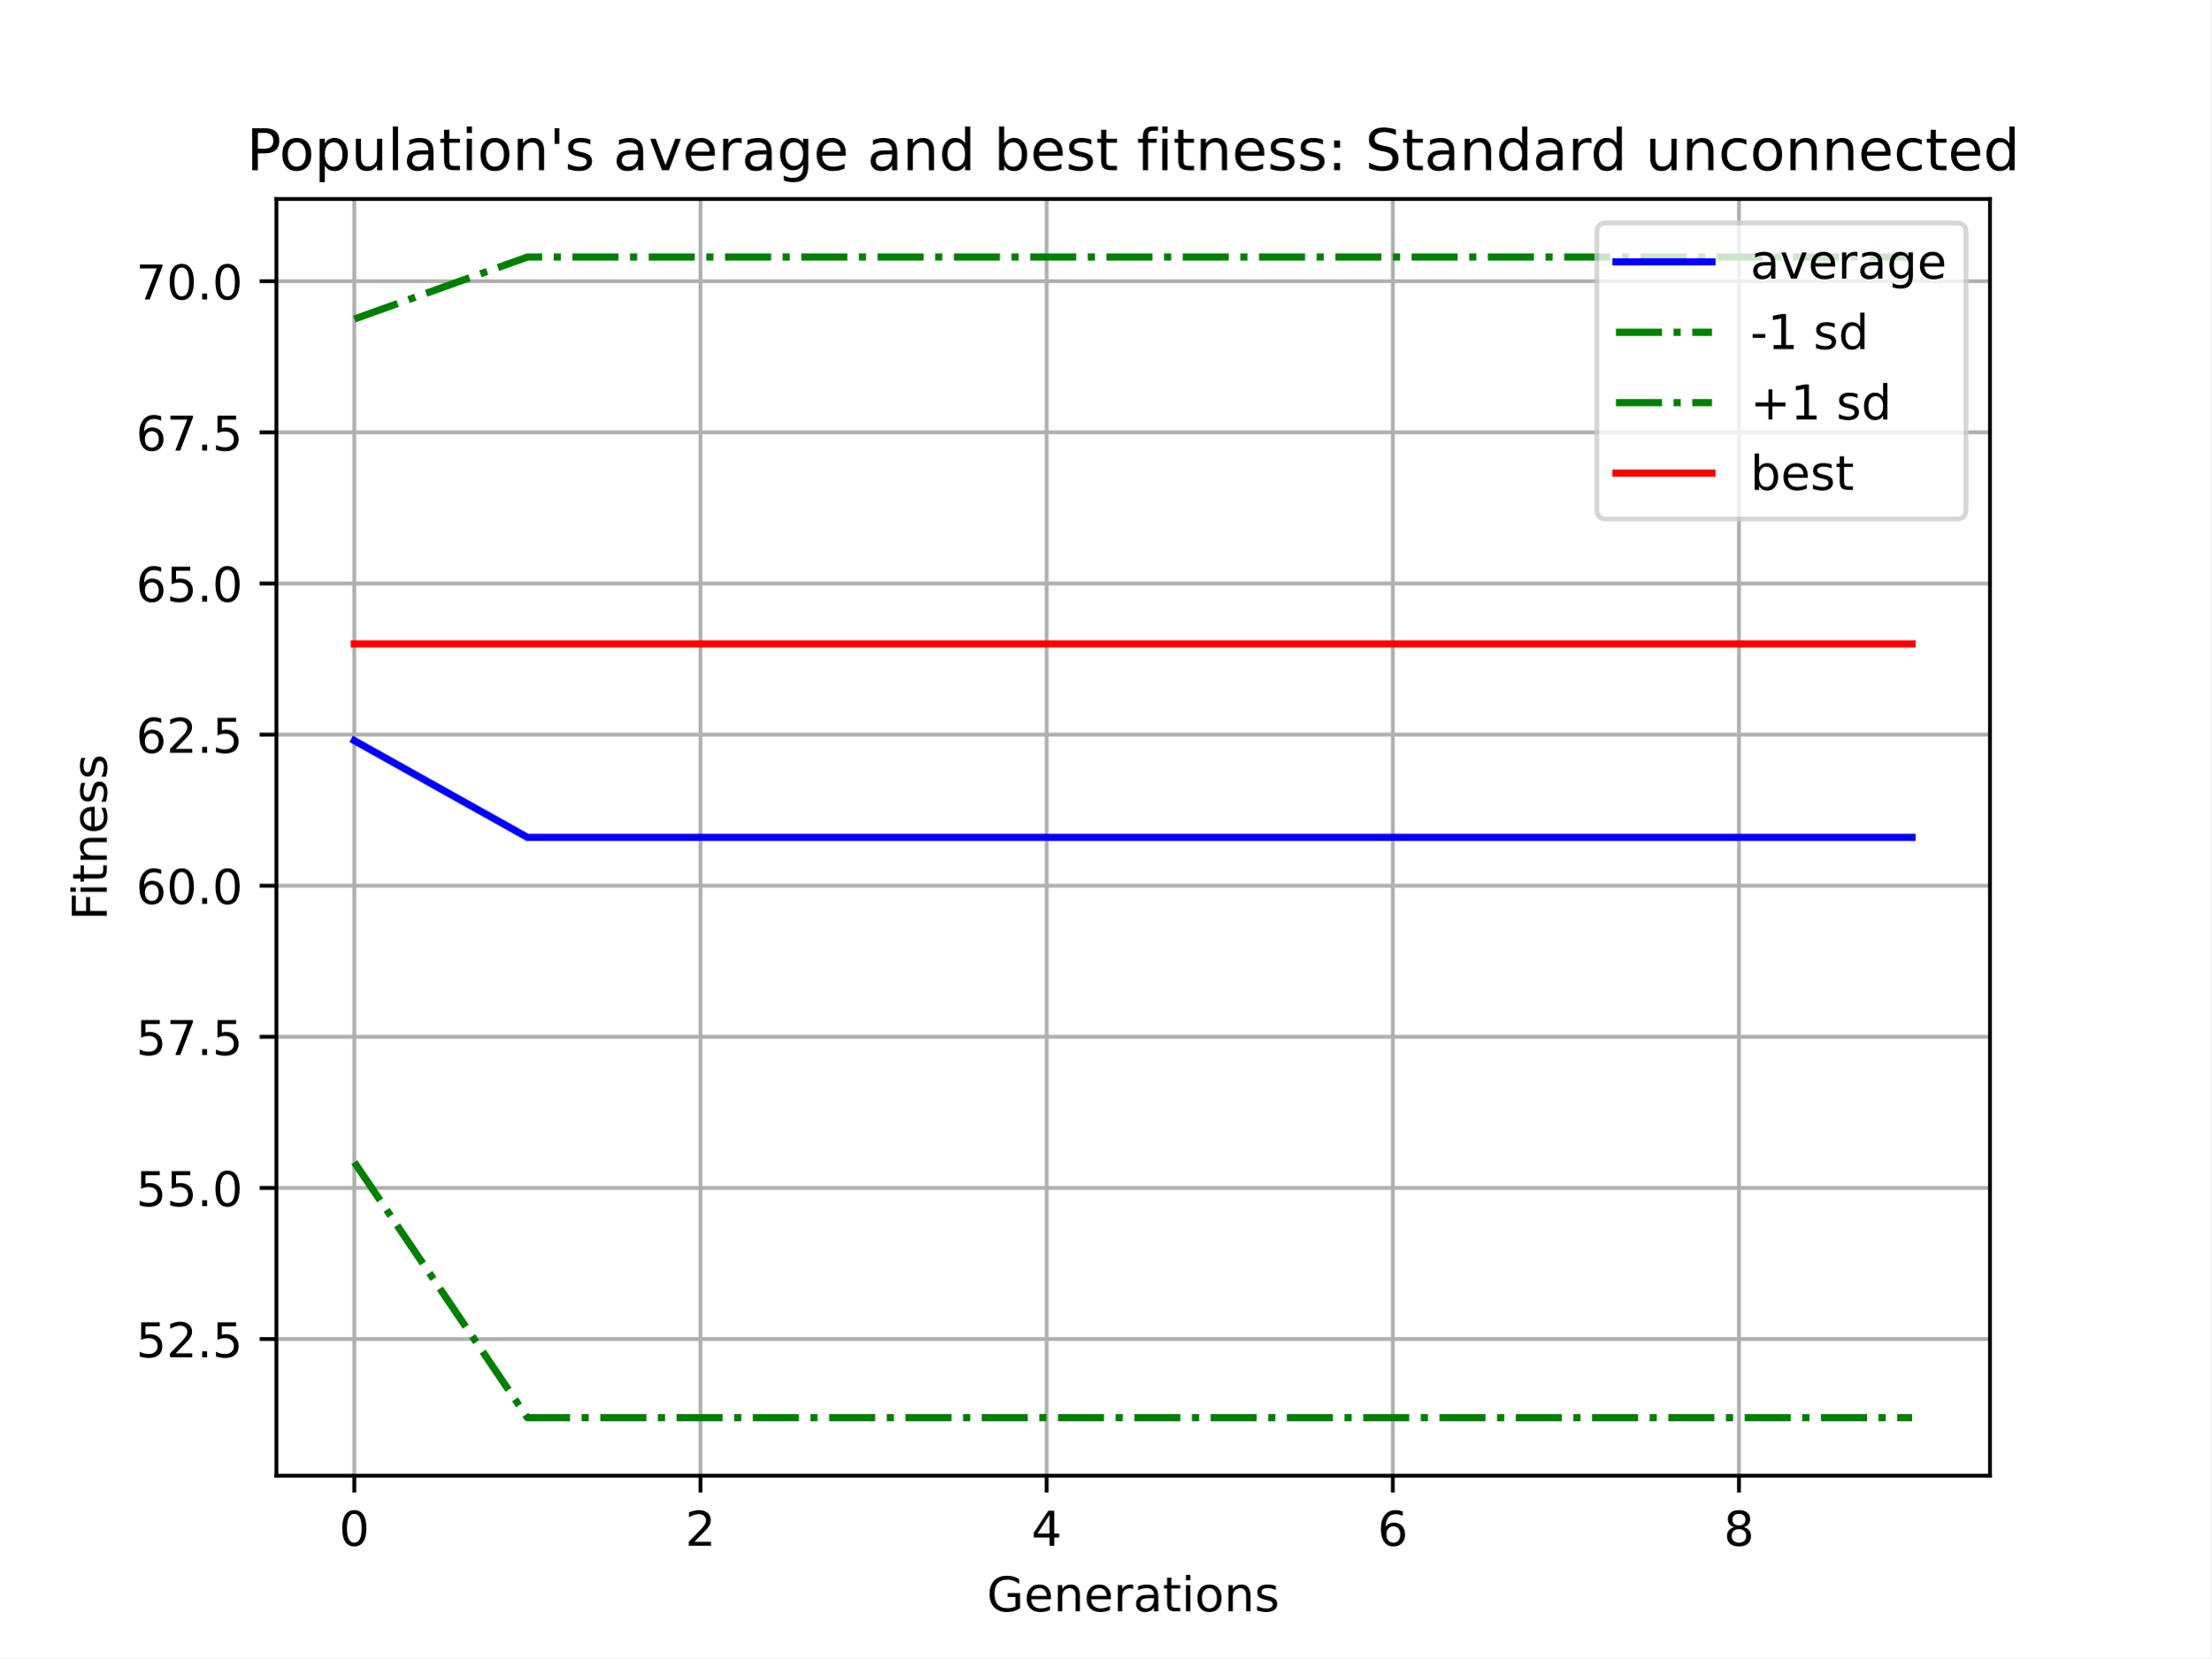
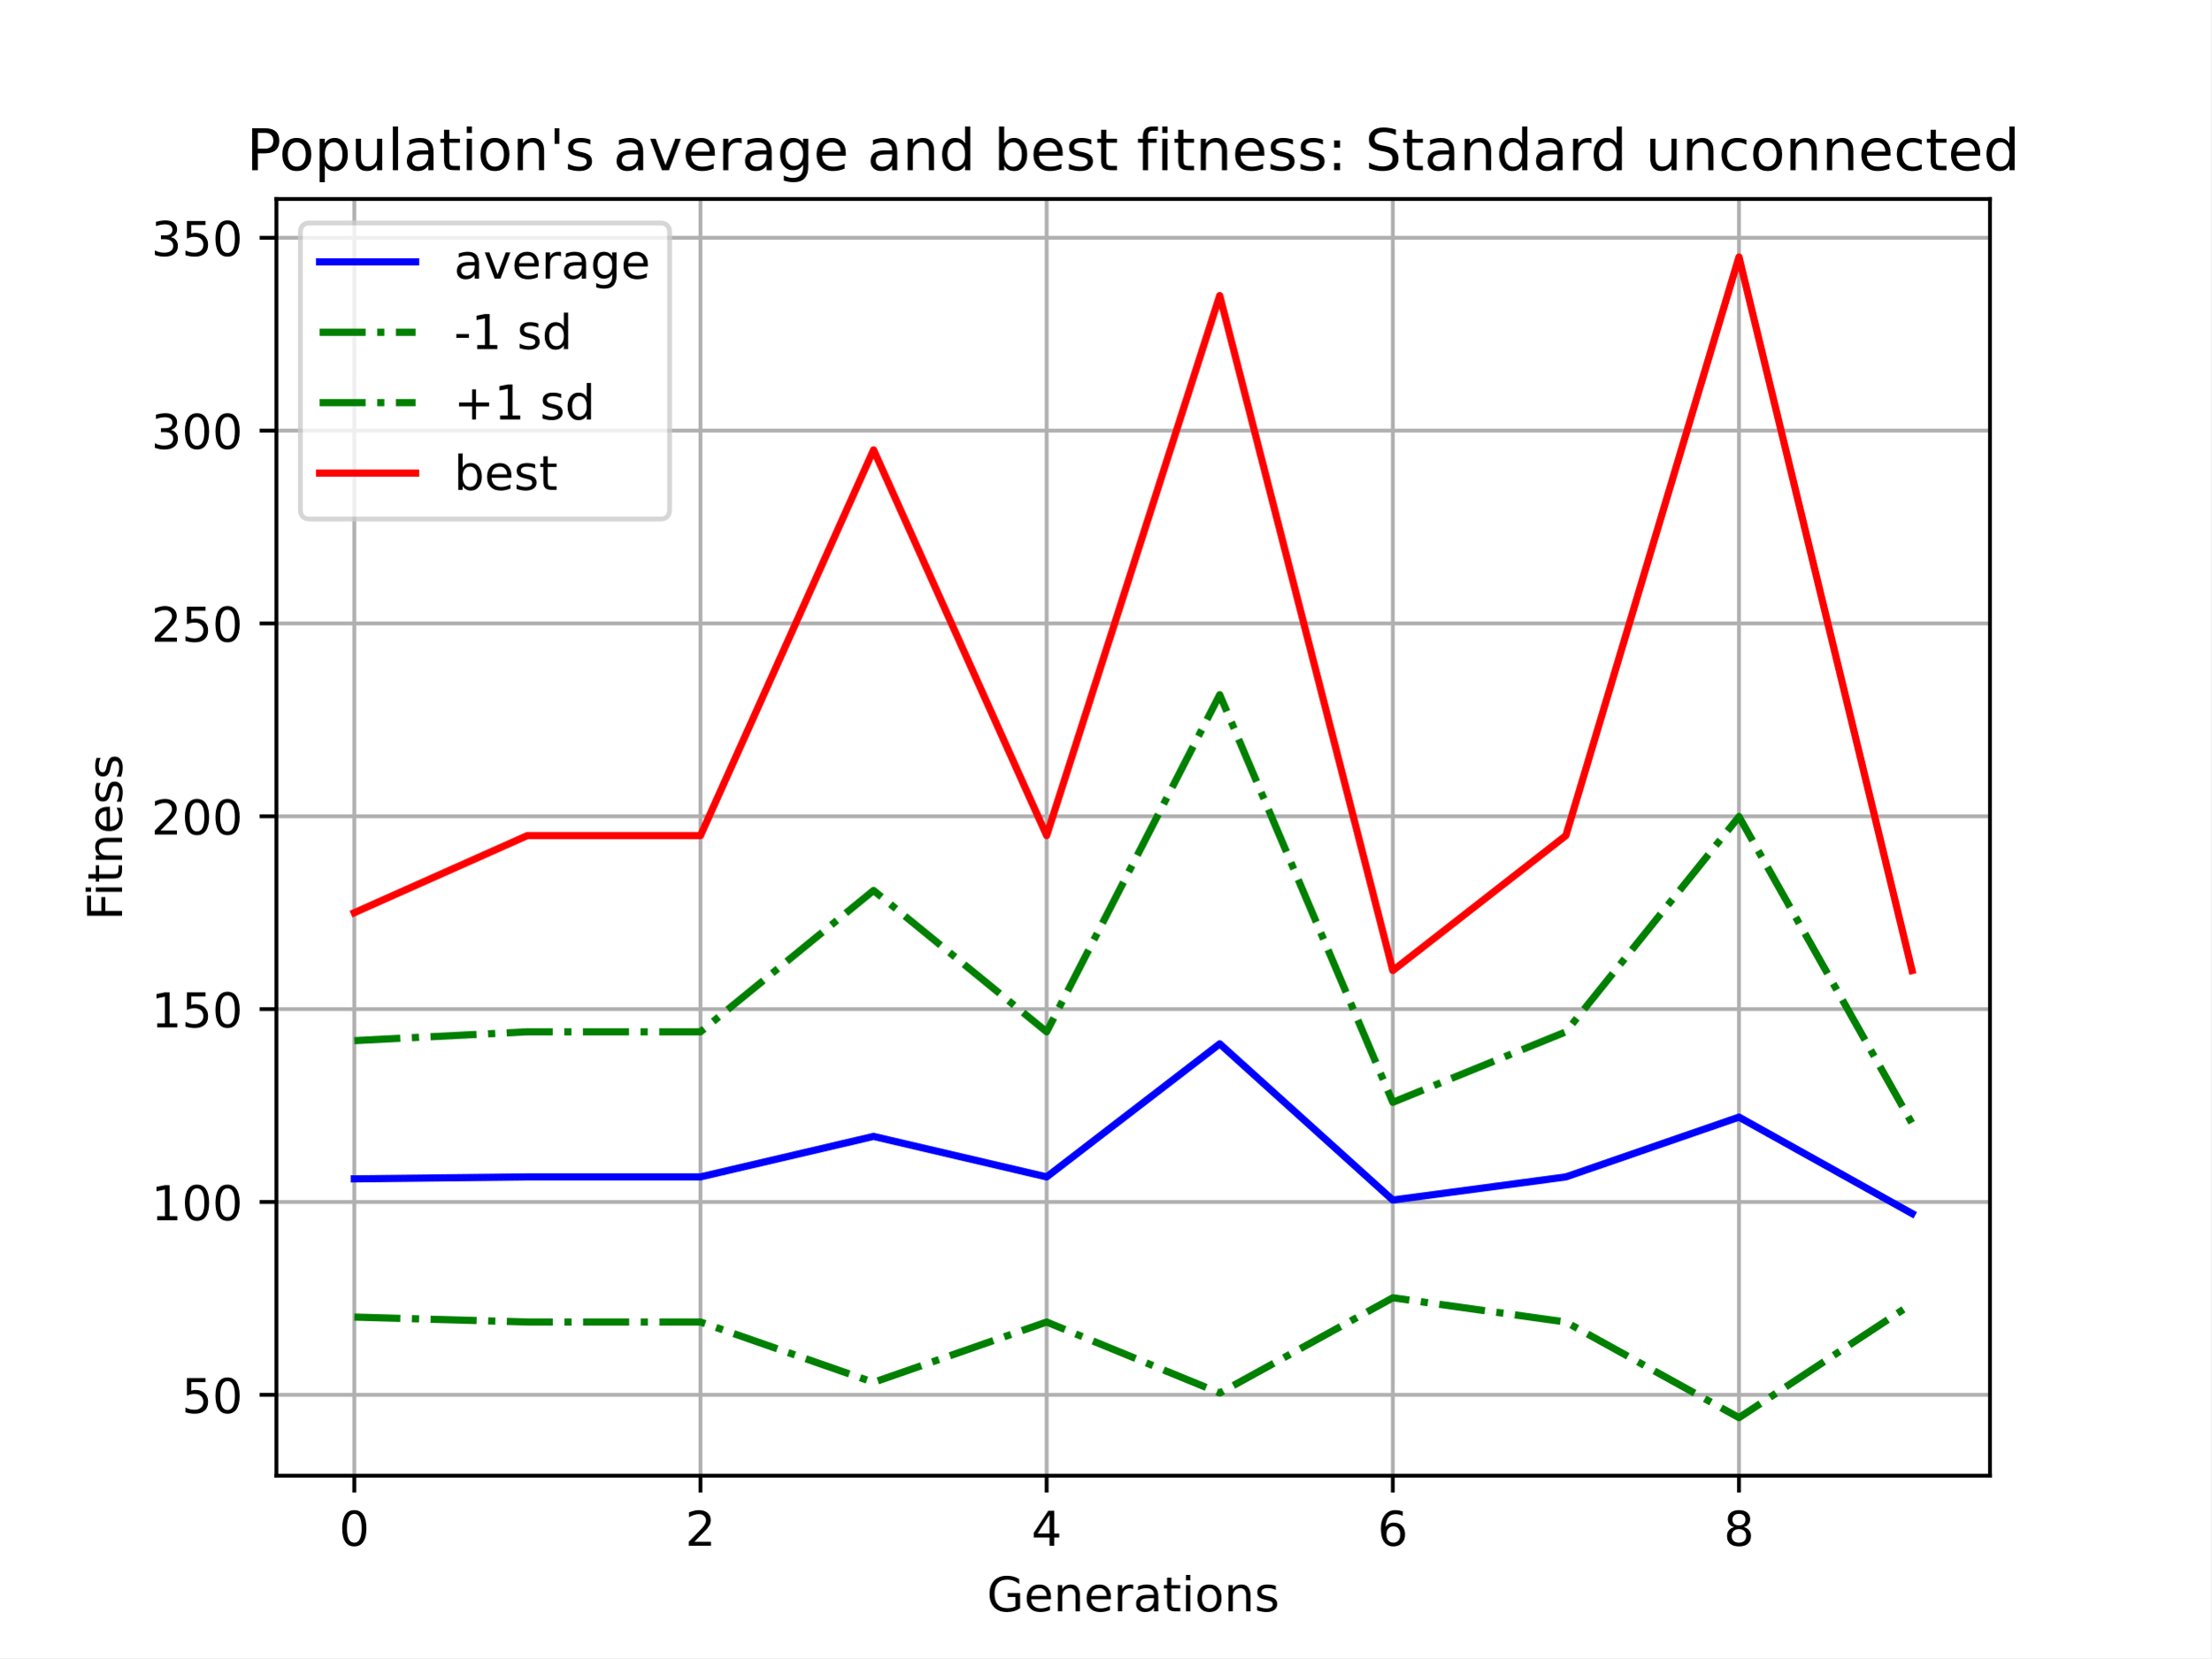
<svg xmlns="http://www.w3.org/2000/svg" xmlns:xlink="http://www.w3.org/1999/xlink" height="345.6pt" version="1.1" viewBox="0 0 460.8 345.6" width="460.8pt">
  <defs>
    <style type="text/css">*{stroke-linecap:butt;stroke-linejoin:round;}</style>
  </defs>
  <g id="figure_1">
    <g id="patch_1">
      <path d="M 0 345.6  L 460.8 345.6  L 460.8 0  L 0 0  z " style="fill:#ffffff;" />
    </g>
    <g id="axes_1">
      <g id="patch_2">
        <path d="M 57.6 307.584  L 414.72 307.584  L 414.72 41.472  L 57.6 41.472  z " style="fill:#ffffff;" />
      </g>
      <g id="matplotlib.axis_1">
        <g id="xtick_1">
          <g id="line2d_1">
-             <path clip-path="url(#p29c450eba4)" d="M 73.833 307.584  L 73.833 41.472  " style="fill:none;stroke:#b0b0b0;stroke-linecap:square;stroke-width:0.8;" />
+             <path clip-path="url(#pdded87ae51)" d="M 73.833 307.584  L 73.833 41.472  " style="fill:none;stroke:#b0b0b0;stroke-linecap:square;stroke-width:0.8;" />
          </g>
          <g id="line2d_2">
            <defs>
-               <path d="M 0 0  L 0 3.5  " id="m26a43e28ac" style="stroke:#000000;stroke-width:0.8;" />
-             </defs>
-             <g>
-               <use style="stroke:#000000;stroke-width:0.8;" x="73.833" xlink:href="#m26a43e28ac" y="307.584" />
+               <path d="M 0 0  L 0 3.5  " id="md3c6d35605" style="stroke:#000000;stroke-width:0.8;" />
+             </defs>
+             <g>
+               <use style="stroke:#000000;stroke-width:0.8;" x="73.833" xlink:href="#md3c6d35605" y="307.584" />
            </g>
          </g>
          <g id="text_1">
            <g transform="translate(70.65148 322.1824)scale(0.1 -0.1)">
              <defs>
                <path d="M 2034 4250  Q 1547 4250 1301 3770  Q 1056 3291 1056 2328  Q 1056 1369 1301 889  Q 1547 409 2034 409  Q 2525 409 2770 889  Q 3016 1369 3016 2328  Q 3016 3291 2770 3770  Q 2525 4250 2034 4250  z M 2034 4750  Q 2819 4750 3233 4129  Q 3647 3509 3647 2328  Q 3647 1150 3233 529  Q 2819 -91 2034 -91  Q 1250 -91 836 529  Q 422 1150 422 2328  Q 422 3509 836 4129  Q 1250 4750 2034 4750  z " id="DejaVuSans-30" transform="scale(0.015625)" />
              </defs>
              <use xlink:href="#DejaVuSans-30" />
            </g>
          </g>
        </g>
        <g id="xtick_2">
          <g id="line2d_3">
-             <path clip-path="url(#p29c450eba4)" d="M 145.978 307.584  L 145.978 41.472  " style="fill:none;stroke:#b0b0b0;stroke-linecap:square;stroke-width:0.8;" />
+             <path clip-path="url(#pdded87ae51)" d="M 145.978 307.584  L 145.978 41.472  " style="fill:none;stroke:#b0b0b0;stroke-linecap:square;stroke-width:0.8;" />
          </g>
          <g id="line2d_4">
            <g>
-               <use style="stroke:#000000;stroke-width:0.8;" x="145.978" xlink:href="#m26a43e28ac" y="307.584" />
+               <use style="stroke:#000000;stroke-width:0.8;" x="145.978" xlink:href="#md3c6d35605" y="307.584" />
            </g>
          </g>
          <g id="text_2">
            <g transform="translate(142.7969 322.1824)scale(0.1 -0.1)">
              <defs>
                <path d="M 1228 531  L 3431 531  L 3431 0  L 469 0  L 469 531  Q 828 903 1448 1529  Q 2069 2156 2228 2338  Q 2531 2678 2651 2914  Q 2772 3150 2772 3378  Q 2772 3750 2511 3984  Q 2250 4219 1831 4219  Q 1534 4219 1204 4116  Q 875 4013 500 3803  L 500 4441  Q 881 4594 1212 4672  Q 1544 4750 1819 4750  Q 2544 4750 2975 4387  Q 3406 4025 3406 3419  Q 3406 3131 3298 2873  Q 3191 2616 2906 2266  Q 2828 2175 2409 1742  Q 1991 1309 1228 531  z " id="DejaVuSans-32" transform="scale(0.015625)" />
              </defs>
              <use xlink:href="#DejaVuSans-32" />
            </g>
          </g>
        </g>
        <g id="xtick_3">
          <g id="line2d_5">
-             <path clip-path="url(#p29c450eba4)" d="M 218.124 307.584  L 218.124 41.472  " style="fill:none;stroke:#b0b0b0;stroke-linecap:square;stroke-width:0.8;" />
+             <path clip-path="url(#pdded87ae51)" d="M 218.124 307.584  L 218.124 41.472  " style="fill:none;stroke:#b0b0b0;stroke-linecap:square;stroke-width:0.8;" />
          </g>
          <g id="line2d_6">
            <g>
-               <use style="stroke:#000000;stroke-width:0.8;" x="218.124" xlink:href="#m26a43e28ac" y="307.584" />
+               <use style="stroke:#000000;stroke-width:0.8;" x="218.124" xlink:href="#md3c6d35605" y="307.584" />
            </g>
          </g>
          <g id="text_3">
            <g transform="translate(214.9424 322.1824)scale(0.1 -0.1)">
              <defs>
                <path d="M 2419 4116  L 825 1625  L 2419 1625  L 2419 4116  z M 2253 4666  L 3047 4666  L 3047 1625  L 3713 1625  L 3713 1100  L 3047 1100  L 3047 0  L 2419 0  L 2419 1100  L 313 1100  L 313 1709  L 2253 4666  z " id="DejaVuSans-34" transform="scale(0.015625)" />
              </defs>
              <use xlink:href="#DejaVuSans-34" />
            </g>
          </g>
        </g>
        <g id="xtick_4">
          <g id="line2d_7">
-             <path clip-path="url(#p29c450eba4)" d="M 290.269 307.584  L 290.269 41.472  " style="fill:none;stroke:#b0b0b0;stroke-linecap:square;stroke-width:0.8;" />
+             <path clip-path="url(#pdded87ae51)" d="M 290.269 307.584  L 290.269 41.472  " style="fill:none;stroke:#b0b0b0;stroke-linecap:square;stroke-width:0.8;" />
          </g>
          <g id="line2d_8">
            <g>
-               <use style="stroke:#000000;stroke-width:0.8;" x="290.269" xlink:href="#m26a43e28ac" y="307.584" />
+               <use style="stroke:#000000;stroke-width:0.8;" x="290.269" xlink:href="#md3c6d35605" y="307.584" />
            </g>
          </g>
          <g id="text_4">
            <g transform="translate(287.0878 322.1824)scale(0.1 -0.1)">
              <defs>
                <path d="M 2113 2584  Q 1688 2584 1439 2293  Q 1191 2003 1191 1497  Q 1191 994 1439 701  Q 1688 409 2113 409  Q 2538 409 2786 701  Q 3034 994 3034 1497  Q 3034 2003 2786 2293  Q 2538 2584 2113 2584  z M 3366 4563  L 3366 3988  Q 3128 4100 2886 4159  Q 2644 4219 2406 4219  Q 1781 4219 1451 3797  Q 1122 3375 1075 2522  Q 1259 2794 1537 2939  Q 1816 3084 2150 3084  Q 2853 3084 3261 2657  Q 3669 2231 3669 1497  Q 3669 778 3244 343  Q 2819 -91 2113 -91  Q 1303 -91 875 529  Q 447 1150 447 2328  Q 447 3434 972 4092  Q 1497 4750 2381 4750  Q 2619 4750 2861 4703  Q 3103 4656 3366 4563  z " id="DejaVuSans-36" transform="scale(0.015625)" />
              </defs>
              <use xlink:href="#DejaVuSans-36" />
            </g>
          </g>
        </g>
        <g id="xtick_5">
          <g id="line2d_9">
-             <path clip-path="url(#p29c450eba4)" d="M 362.415 307.584  L 362.415 41.472  " style="fill:none;stroke:#b0b0b0;stroke-linecap:square;stroke-width:0.8;" />
+             <path clip-path="url(#pdded87ae51)" d="M 362.415 307.584  L 362.415 41.472  " style="fill:none;stroke:#b0b0b0;stroke-linecap:square;stroke-width:0.8;" />
          </g>
          <g id="line2d_10">
            <g>
-               <use style="stroke:#000000;stroke-width:0.8;" x="362.415" xlink:href="#m26a43e28ac" y="307.584" />
+               <use style="stroke:#000000;stroke-width:0.8;" x="362.415" xlink:href="#md3c6d35605" y="307.584" />
            </g>
          </g>
          <g id="text_5">
            <g transform="translate(359.2333 322.1824)scale(0.1 -0.1)">
              <defs>
                <path d="M 2034 2216  Q 1584 2216 1326 1975  Q 1069 1734 1069 1313  Q 1069 891 1326 650  Q 1584 409 2034 409  Q 2484 409 2743 651  Q 3003 894 3003 1313  Q 3003 1734 2745 1975  Q 2488 2216 2034 2216  z M 1403 2484  Q 997 2584 770 2862  Q 544 3141 544 3541  Q 544 4100 942 4425  Q 1341 4750 2034 4750  Q 2731 4750 3128 4425  Q 3525 4100 3525 3541  Q 3525 3141 3298 2862  Q 3072 2584 2669 2484  Q 3125 2378 3379 2068  Q 3634 1759 3634 1313  Q 3634 634 3220 271  Q 2806 -91 2034 -91  Q 1263 -91 848 271  Q 434 634 434 1313  Q 434 1759 690 2068  Q 947 2378 1403 2484  z M 1172 3481  Q 1172 3119 1398 2916  Q 1625 2713 2034 2713  Q 2441 2713 2670 2916  Q 2900 3119 2900 3481  Q 2900 3844 2670 4047  Q 2441 4250 2034 4250  Q 1625 4250 1398 4047  Q 1172 3844 1172 3481  z " id="DejaVuSans-38" transform="scale(0.015625)" />
              </defs>
              <use xlink:href="#DejaVuSans-38" />
            </g>
          </g>
        </g>
        <g id="text_6">
          <g transform="translate(205.6623 335.8606)scale(0.1 -0.1)">
            <defs>
              <path d="M 3809 666  L 3809 1919  L 2778 1919  L 2778 2438  L 4434 2438  L 4434 434  Q 4069 175 3628 42  Q 3188 -91 2688 -91  Q 1594 -91 976 548  Q 359 1188 359 2328  Q 359 3472 976 4111  Q 1594 4750 2688 4750  Q 3144 4750 3555 4637  Q 3966 4525 4313 4306  L 4313 3634  Q 3963 3931 3569 4081  Q 3175 4231 2741 4231  Q 1884 4231 1454 3753  Q 1025 3275 1025 2328  Q 1025 1384 1454 906  Q 1884 428 2741 428  Q 3075 428 3337 486  Q 3600 544 3809 666  z " id="DejaVuSans-47" transform="scale(0.015625)" />
              <path d="M 3597 1894  L 3597 1613  L 953 1613  Q 991 1019 1311 708  Q 1631 397 2203 397  Q 2534 397 2845 478  Q 3156 559 3463 722  L 3463 178  Q 3153 47 2828 -22  Q 2503 -91 2169 -91  Q 1331 -91 842 396  Q 353 884 353 1716  Q 353 2575 817 3079  Q 1281 3584 2069 3584  Q 2775 3584 3186 3129  Q 3597 2675 3597 1894  z M 3022 2063  Q 3016 2534 2758 2815  Q 2500 3097 2075 3097  Q 1594 3097 1305 2825  Q 1016 2553 972 2059  L 3022 2063  z " id="DejaVuSans-65" transform="scale(0.015625)" />
              <path d="M 3513 2113  L 3513 0  L 2938 0  L 2938 2094  Q 2938 2591 2744 2837  Q 2550 3084 2163 3084  Q 1697 3084 1428 2787  Q 1159 2491 1159 1978  L 1159 0  L 581 0  L 581 3500  L 1159 3500  L 1159 2956  Q 1366 3272 1645 3428  Q 1925 3584 2291 3584  Q 2894 3584 3203 3211  Q 3513 2838 3513 2113  z " id="DejaVuSans-6e" transform="scale(0.015625)" />
              <path d="M 2631 2963  Q 2534 3019 2420 3045  Q 2306 3072 2169 3072  Q 1681 3072 1420 2755  Q 1159 2438 1159 1844  L 1159 0  L 581 0  L 581 3500  L 1159 3500  L 1159 2956  Q 1341 3275 1631 3429  Q 1922 3584 2338 3584  Q 2397 3584 2469 3576  Q 2541 3569 2628 3553  L 2631 2963  z " id="DejaVuSans-72" transform="scale(0.015625)" />
              <path d="M 2194 1759  Q 1497 1759 1228 1600  Q 959 1441 959 1056  Q 959 750 1161 570  Q 1363 391 1709 391  Q 2188 391 2477 730  Q 2766 1069 2766 1631  L 2766 1759  L 2194 1759  z M 3341 1997  L 3341 0  L 2766 0  L 2766 531  Q 2569 213 2275 61  Q 1981 -91 1556 -91  Q 1019 -91 701 211  Q 384 513 384 1019  Q 384 1609 779 1909  Q 1175 2209 1959 2209  L 2766 2209  L 2766 2266  Q 2766 2663 2505 2880  Q 2244 3097 1772 3097  Q 1472 3097 1187 3025  Q 903 2953 641 2809  L 641 3341  Q 956 3463 1253 3523  Q 1550 3584 1831 3584  Q 2591 3584 2966 3190  Q 3341 2797 3341 1997  z " id="DejaVuSans-61" transform="scale(0.015625)" />
              <path d="M 1172 4494  L 1172 3500  L 2356 3500  L 2356 3053  L 1172 3053  L 1172 1153  Q 1172 725 1289 603  Q 1406 481 1766 481  L 2356 481  L 2356 0  L 1766 0  Q 1100 0 847 248  Q 594 497 594 1153  L 594 3053  L 172 3053  L 172 3500  L 594 3500  L 594 4494  L 1172 4494  z " id="DejaVuSans-74" transform="scale(0.015625)" />
              <path d="M 603 3500  L 1178 3500  L 1178 0  L 603 0  L 603 3500  z M 603 4863  L 1178 4863  L 1178 4134  L 603 4134  L 603 4863  z " id="DejaVuSans-69" transform="scale(0.015625)" />
              <path d="M 1959 3097  Q 1497 3097 1228 2736  Q 959 2375 959 1747  Q 959 1119 1226 758  Q 1494 397 1959 397  Q 2419 397 2687 759  Q 2956 1122 2956 1747  Q 2956 2369 2687 2733  Q 2419 3097 1959 3097  z M 1959 3584  Q 2709 3584 3137 3096  Q 3566 2609 3566 1747  Q 3566 888 3137 398  Q 2709 -91 1959 -91  Q 1206 -91 779 398  Q 353 888 353 1747  Q 353 2609 779 3096  Q 1206 3584 1959 3584  z " id="DejaVuSans-6f" transform="scale(0.015625)" />
              <path d="M 2834 3397  L 2834 2853  Q 2591 2978 2328 3040  Q 2066 3103 1784 3103  Q 1356 3103 1142 2972  Q 928 2841 928 2578  Q 928 2378 1081 2264  Q 1234 2150 1697 2047  L 1894 2003  Q 2506 1872 2764 1633  Q 3022 1394 3022 966  Q 3022 478 2636 193  Q 2250 -91 1575 -91  Q 1294 -91 989 -36  Q 684 19 347 128  L 347 722  Q 666 556 975 473  Q 1284 391 1588 391  Q 1994 391 2212 530  Q 2431 669 2431 922  Q 2431 1156 2273 1281  Q 2116 1406 1581 1522  L 1381 1569  Q 847 1681 609 1914  Q 372 2147 372 2553  Q 372 3047 722 3315  Q 1072 3584 1716 3584  Q 2034 3584 2315 3537  Q 2597 3491 2834 3397  z " id="DejaVuSans-73" transform="scale(0.015625)" />
            </defs>
            <use xlink:href="#DejaVuSans-47" />
            <use x="77.49" xlink:href="#DejaVuSans-65" />
            <use x="139.014" xlink:href="#DejaVuSans-6e" />
            <use x="202.393" xlink:href="#DejaVuSans-65" />
            <use x="263.916" xlink:href="#DejaVuSans-72" />
            <use x="305.029" xlink:href="#DejaVuSans-61" />
            <use x="366.309" xlink:href="#DejaVuSans-74" />
            <use x="405.518" xlink:href="#DejaVuSans-69" />
            <use x="433.301" xlink:href="#DejaVuSans-6f" />
            <use x="494.482" xlink:href="#DejaVuSans-6e" />
            <use x="557.861" xlink:href="#DejaVuSans-73" />
          </g>
        </g>
      </g>
      <g id="matplotlib.axis_2">
        <g id="ytick_1">
          <g id="line2d_11">
-             <path clip-path="url(#p29c450eba4)" d="M 57.6 279.108  L 414.72 279.108  " style="fill:none;stroke:#b0b0b0;stroke-linecap:square;stroke-width:0.8;" />
+             <path clip-path="url(#pdded87ae51)" d="M 57.6 290.731  L 414.72 290.731  " style="fill:none;stroke:#b0b0b0;stroke-linecap:square;stroke-width:0.8;" />
          </g>
          <g id="line2d_12">
            <defs>
-               <path d="M 0 0  L -3.5 0  " id="m9010007ab9" style="stroke:#000000;stroke-width:0.8;" />
-             </defs>
-             <g>
-               <use style="stroke:#000000;stroke-width:0.8;" x="57.6" xlink:href="#m9010007ab9" y="279.108" />
+               <path d="M 0 0  L -3.5 0  " id="m8603998b60" style="stroke:#000000;stroke-width:0.8;" />
+             </defs>
+             <g>
+               <use style="stroke:#000000;stroke-width:0.8;" x="57.6" xlink:href="#m8603998b60" y="290.731" />
            </g>
          </g>
          <g id="text_7">
-             <g transform="translate(28.33438 282.9072)scale(0.1 -0.1)">
+             <g transform="translate(37.875 294.5306)scale(0.1 -0.1)">
              <defs>
                <path d="M 691 4666  L 3169 4666  L 3169 4134  L 1269 4134  L 1269 2991  Q 1406 3038 1543 3061  Q 1681 3084 1819 3084  Q 2600 3084 3056 2656  Q 3513 2228 3513 1497  Q 3513 744 3044 326  Q 2575 -91 1722 -91  Q 1428 -91 1123 -41  Q 819 9 494 109  L 494 744  Q 775 591 1075 516  Q 1375 441 1709 441  Q 2250 441 2565 725  Q 2881 1009 2881 1497  Q 2881 1984 2565 2268  Q 2250 2553 1709 2553  Q 1456 2553 1204 2497  Q 953 2441 691 2322  L 691 4666  z " id="DejaVuSans-35" transform="scale(0.015625)" />
-                 <path d="M 684 794  L 1344 794  L 1344 0  L 684 0  L 684 794  z " id="DejaVuSans-2e" transform="scale(0.015625)" />
              </defs>
              <use xlink:href="#DejaVuSans-35" />
-               <use x="63.623" xlink:href="#DejaVuSans-32" />
-               <use x="127.246" xlink:href="#DejaVuSans-2e" />
-               <use x="159.033" xlink:href="#DejaVuSans-35" />
+               <use x="63.623" xlink:href="#DejaVuSans-30" />
            </g>
          </g>
        </g>
        <g id="ytick_2">
          <g id="line2d_13">
-             <path clip-path="url(#p29c450eba4)" d="M 57.6 247.608  L 414.72 247.608  " style="fill:none;stroke:#b0b0b0;stroke-linecap:square;stroke-width:0.8;" />
+             <path clip-path="url(#pdded87ae51)" d="M 57.6 250.534  L 414.72 250.534  " style="fill:none;stroke:#b0b0b0;stroke-linecap:square;stroke-width:0.8;" />
          </g>
          <g id="line2d_14">
            <g>
-               <use style="stroke:#000000;stroke-width:0.8;" x="57.6" xlink:href="#m9010007ab9" y="247.608" />
+               <use style="stroke:#000000;stroke-width:0.8;" x="57.6" xlink:href="#m8603998b60" y="250.534" />
            </g>
          </g>
          <g id="text_8">
-             <g transform="translate(28.33438 251.4072)scale(0.1 -0.1)">
-               <use xlink:href="#DejaVuSans-35" />
-               <use x="63.623" xlink:href="#DejaVuSans-35" />
-               <use x="127.246" xlink:href="#DejaVuSans-2e" />
-               <use x="159.033" xlink:href="#DejaVuSans-30" />
+             <g transform="translate(31.5125 254.3334)scale(0.1 -0.1)">
+               <defs>
+                 <path d="M 794 531  L 1825 531  L 1825 4091  L 703 3866  L 703 4441  L 1819 4666  L 2450 4666  L 2450 531  L 3481 531  L 3481 0  L 794 0  L 794 531  z " id="DejaVuSans-31" transform="scale(0.015625)" />
+               </defs>
+               <use xlink:href="#DejaVuSans-31" />
+               <use x="63.623" xlink:href="#DejaVuSans-30" />
+               <use x="127.246" xlink:href="#DejaVuSans-30" />
            </g>
          </g>
        </g>
        <g id="ytick_3">
          <g id="line2d_15">
-             <path clip-path="url(#p29c450eba4)" d="M 57.6 216.108  L 414.72 216.108  " style="fill:none;stroke:#b0b0b0;stroke-linecap:square;stroke-width:0.8;" />
+             <path clip-path="url(#pdded87ae51)" d="M 57.6 210.337  L 414.72 210.337  " style="fill:none;stroke:#b0b0b0;stroke-linecap:square;stroke-width:0.8;" />
          </g>
          <g id="line2d_16">
            <g>
-               <use style="stroke:#000000;stroke-width:0.8;" x="57.6" xlink:href="#m9010007ab9" y="216.108" />
+               <use style="stroke:#000000;stroke-width:0.8;" x="57.6" xlink:href="#m8603998b60" y="210.337" />
            </g>
          </g>
          <g id="text_9">
-             <g transform="translate(28.33438 219.9072)scale(0.1 -0.1)">
-               <defs>
-                 <path d="M 525 4666  L 3525 4666  L 3525 4397  L 1831 0  L 1172 0  L 2766 4134  L 525 4134  L 525 4666  z " id="DejaVuSans-37" transform="scale(0.015625)" />
-               </defs>
-               <use xlink:href="#DejaVuSans-35" />
-               <use x="63.623" xlink:href="#DejaVuSans-37" />
-               <use x="127.246" xlink:href="#DejaVuSans-2e" />
-               <use x="159.033" xlink:href="#DejaVuSans-35" />
+             <g transform="translate(31.5125 214.1362)scale(0.1 -0.1)">
+               <use xlink:href="#DejaVuSans-31" />
+               <use x="63.623" xlink:href="#DejaVuSans-35" />
+               <use x="127.246" xlink:href="#DejaVuSans-30" />
            </g>
          </g>
        </g>
        <g id="ytick_4">
          <g id="line2d_17">
-             <path clip-path="url(#p29c450eba4)" d="M 57.6 184.608  L 414.72 184.608  " style="fill:none;stroke:#b0b0b0;stroke-linecap:square;stroke-width:0.8;" />
+             <path clip-path="url(#pdded87ae51)" d="M 57.6 170.14  L 414.72 170.14  " style="fill:none;stroke:#b0b0b0;stroke-linecap:square;stroke-width:0.8;" />
          </g>
          <g id="line2d_18">
            <g>
-               <use style="stroke:#000000;stroke-width:0.8;" x="57.6" xlink:href="#m9010007ab9" y="184.608" />
+               <use style="stroke:#000000;stroke-width:0.8;" x="57.6" xlink:href="#m8603998b60" y="170.14" />
            </g>
          </g>
          <g id="text_10">
-             <g transform="translate(28.33438 188.4072)scale(0.1 -0.1)">
-               <use xlink:href="#DejaVuSans-36" />
+             <g transform="translate(31.5125 173.939)scale(0.1 -0.1)">
+               <use xlink:href="#DejaVuSans-32" />
              <use x="63.623" xlink:href="#DejaVuSans-30" />
-               <use x="127.246" xlink:href="#DejaVuSans-2e" />
-               <use x="159.033" xlink:href="#DejaVuSans-30" />
+               <use x="127.246" xlink:href="#DejaVuSans-30" />
            </g>
          </g>
        </g>
        <g id="ytick_5">
          <g id="line2d_19">
-             <path clip-path="url(#p29c450eba4)" d="M 57.6 153.108  L 414.72 153.108  " style="fill:none;stroke:#b0b0b0;stroke-linecap:square;stroke-width:0.8;" />
+             <path clip-path="url(#pdded87ae51)" d="M 57.6 129.943  L 414.72 129.943  " style="fill:none;stroke:#b0b0b0;stroke-linecap:square;stroke-width:0.8;" />
          </g>
          <g id="line2d_20">
            <g>
-               <use style="stroke:#000000;stroke-width:0.8;" x="57.6" xlink:href="#m9010007ab9" y="153.108" />
+               <use style="stroke:#000000;stroke-width:0.8;" x="57.6" xlink:href="#m8603998b60" y="129.943" />
            </g>
          </g>
          <g id="text_11">
-             <g transform="translate(28.33438 156.9072)scale(0.1 -0.1)">
-               <use xlink:href="#DejaVuSans-36" />
-               <use x="63.623" xlink:href="#DejaVuSans-32" />
-               <use x="127.246" xlink:href="#DejaVuSans-2e" />
-               <use x="159.033" xlink:href="#DejaVuSans-35" />
+             <g transform="translate(31.5125 133.7419)scale(0.1 -0.1)">
+               <use xlink:href="#DejaVuSans-32" />
+               <use x="63.623" xlink:href="#DejaVuSans-35" />
+               <use x="127.246" xlink:href="#DejaVuSans-30" />
            </g>
          </g>
        </g>
        <g id="ytick_6">
          <g id="line2d_21">
-             <path clip-path="url(#p29c450eba4)" d="M 57.6 121.608  L 414.72 121.608  " style="fill:none;stroke:#b0b0b0;stroke-linecap:square;stroke-width:0.8;" />
+             <path clip-path="url(#pdded87ae51)" d="M 57.6 89.745  L 414.72 89.745  " style="fill:none;stroke:#b0b0b0;stroke-linecap:square;stroke-width:0.8;" />
          </g>
          <g id="line2d_22">
            <g>
-               <use style="stroke:#000000;stroke-width:0.8;" x="57.6" xlink:href="#m9010007ab9" y="121.608" />
+               <use style="stroke:#000000;stroke-width:0.8;" x="57.6" xlink:href="#m8603998b60" y="89.745" />
            </g>
          </g>
          <g id="text_12">
-             <g transform="translate(28.33438 125.4072)scale(0.1 -0.1)">
-               <use xlink:href="#DejaVuSans-36" />
-               <use x="63.623" xlink:href="#DejaVuSans-35" />
-               <use x="127.246" xlink:href="#DejaVuSans-2e" />
-               <use x="159.033" xlink:href="#DejaVuSans-30" />
+             <g transform="translate(31.5125 93.54468)scale(0.1 -0.1)">
+               <defs>
+                 <path d="M 2597 2516  Q 3050 2419 3304 2112  Q 3559 1806 3559 1356  Q 3559 666 3084 287  Q 2609 -91 1734 -91  Q 1441 -91 1130 -33  Q 819 25 488 141  L 488 750  Q 750 597 1062 519  Q 1375 441 1716 441  Q 2309 441 2620 675  Q 2931 909 2931 1356  Q 2931 1769 2642 2001  Q 2353 2234 1838 2234  L 1294 2234  L 1294 2753  L 1863 2753  Q 2328 2753 2575 2939  Q 2822 3125 2822 3475  Q 2822 3834 2567 4026  Q 2313 4219 1838 4219  Q 1578 4219 1281 4162  Q 984 4106 628 3988  L 628 4550  Q 988 4650 1302 4700  Q 1616 4750 1894 4750  Q 2613 4750 3031 4423  Q 3450 4097 3450 3541  Q 3450 3153 3228 2886  Q 3006 2619 2597 2516  z " id="DejaVuSans-33" transform="scale(0.015625)" />
+               </defs>
+               <use xlink:href="#DejaVuSans-33" />
+               <use x="63.623" xlink:href="#DejaVuSans-30" />
+               <use x="127.246" xlink:href="#DejaVuSans-30" />
            </g>
          </g>
        </g>
        <g id="ytick_7">
          <g id="line2d_23">
-             <path clip-path="url(#p29c450eba4)" d="M 57.6 90.108  L 414.72 90.108  " style="fill:none;stroke:#b0b0b0;stroke-linecap:square;stroke-width:0.8;" />
+             <path clip-path="url(#pdded87ae51)" d="M 57.6 49.548  L 414.72 49.548  " style="fill:none;stroke:#b0b0b0;stroke-linecap:square;stroke-width:0.8;" />
          </g>
          <g id="line2d_24">
            <g>
-               <use style="stroke:#000000;stroke-width:0.8;" x="57.6" xlink:href="#m9010007ab9" y="90.108" />
+               <use style="stroke:#000000;stroke-width:0.8;" x="57.6" xlink:href="#m8603998b60" y="49.548" />
            </g>
          </g>
          <g id="text_13">
-             <g transform="translate(28.33438 93.90722)scale(0.1 -0.1)">
-               <use xlink:href="#DejaVuSans-36" />
-               <use x="63.623" xlink:href="#DejaVuSans-37" />
-               <use x="127.246" xlink:href="#DejaVuSans-2e" />
-               <use x="159.033" xlink:href="#DejaVuSans-35" />
-             </g>
-           </g>
-         </g>
-         <g id="ytick_8">
-           <g id="line2d_25">
-             <path clip-path="url(#p29c450eba4)" d="M 57.6 58.608  L 414.72 58.608  " style="fill:none;stroke:#b0b0b0;stroke-linecap:square;stroke-width:0.8;" />
-           </g>
-           <g id="line2d_26">
-             <g>
-               <use style="stroke:#000000;stroke-width:0.8;" x="57.6" xlink:href="#m9010007ab9" y="58.608" />
-             </g>
-           </g>
-           <g id="text_14">
-             <g transform="translate(28.33438 62.40722)scale(0.1 -0.1)">
-               <use xlink:href="#DejaVuSans-37" />
-               <use x="63.623" xlink:href="#DejaVuSans-30" />
-               <use x="127.246" xlink:href="#DejaVuSans-2e" />
-               <use x="159.033" xlink:href="#DejaVuSans-30" />
-             </g>
-           </g>
-         </g>
-         <g id="text_15">
-           <g transform="translate(22.25469 191.8452)rotate(-90)scale(0.1 -0.1)">
+             <g transform="translate(31.5125 53.3475)scale(0.1 -0.1)">
+               <use xlink:href="#DejaVuSans-33" />
+               <use x="63.623" xlink:href="#DejaVuSans-35" />
+               <use x="127.246" xlink:href="#DejaVuSans-30" />
+             </g>
+           </g>
+         </g>
+         <g id="text_14">
+           <g transform="translate(25.43281 191.8452)rotate(-90)scale(0.1 -0.1)">
            <defs>
              <path d="M 628 4666  L 3309 4666  L 3309 4134  L 1259 4134  L 1259 2759  L 3109 2759  L 3109 2228  L 1259 2228  L 1259 0  L 628 0  L 628 4666  z " id="DejaVuSans-46" transform="scale(0.015625)" />
            </defs>
            <use xlink:href="#DejaVuSans-46" />
            <use x="50.27" xlink:href="#DejaVuSans-69" />
            <use x="78.053" xlink:href="#DejaVuSans-74" />
            <use x="117.262" xlink:href="#DejaVuSans-6e" />
            <use x="180.641" xlink:href="#DejaVuSans-65" />
            <use x="242.164" xlink:href="#DejaVuSans-73" />
            <use x="294.264" xlink:href="#DejaVuSans-73" />
          </g>
        </g>
      </g>
+       <g id="line2d_25">
+         <path clip-path="url(#pdded87ae51)" d="M 73.833 245.711  L 109.905 245.309  L 145.978 245.309  L 182.051 236.867  L 218.124 245.309  L 254.196 217.572  L 290.269 250.132  L 326.342 245.309  L 362.415 232.847  L 398.487 252.946  " style="fill:none;stroke:#0000ff;stroke-linecap:square;stroke-width:1.5;" />
+       </g>
+       <g id="line2d_26">
+         <path clip-path="url(#pdded87ae51)" d="M 73.833 274.518  L 109.905 275.553  L 145.978 275.553  L 182.051 288.131  L 218.124 275.553  L 254.196 290.346  L 290.269 270.506  L 326.342 275.553  L 362.415 295.488  L 398.487 271.731  " style="fill:none;stroke:#008000;stroke-dasharray:9.6,2.4,1.5,2.4;stroke-dashoffset:0;stroke-width:1.5;" />
+       </g>
      <g id="line2d_27">
-         <path clip-path="url(#p29c450eba4)" d="M 73.833 154.368  L 109.905 174.528  L 145.978 174.528  L 182.051 174.528  L 218.124 174.528  L 254.196 174.528  L 290.269 174.528  L 326.342 174.528  L 362.415 174.528  L 398.487 174.528  " style="fill:none;stroke:#0000ff;stroke-linecap:square;stroke-width:1.5;" />
+         <path clip-path="url(#pdded87ae51)" d="M 73.833 216.903  L 109.905 215.064  L 145.978 215.064  L 182.051 185.604  L 218.124 215.064  L 254.196 144.799  L 290.269 229.758  L 326.342 215.064  L 362.415 170.207  L 398.487 234.161  " style="fill:none;stroke:#008000;stroke-dasharray:9.6,2.4,1.5,2.4;stroke-dashoffset:0;stroke-width:1.5;" />
      </g>
      <g id="line2d_28">
-         <path clip-path="url(#p29c450eba4)" d="M 73.833 242.243  L 109.905 295.488  L 145.978 295.488  L 182.051 295.488  L 218.124 295.488  L 254.196 295.488  L 290.269 295.488  L 326.342 295.488  L 362.415 295.488  L 398.487 295.488  " style="fill:none;stroke:#008000;stroke-dasharray:9.6,2.4,1.5,2.4;stroke-dashoffset:0;stroke-width:1.5;" />
-       </g>
-       <g id="line2d_29">
-         <path clip-path="url(#p29c450eba4)" d="M 73.833 66.493  L 109.905 53.568  L 145.978 53.568  L 182.051 53.568  L 218.124 53.568  L 254.196 53.568  L 290.269 53.568  L 326.342 53.568  L 362.415 53.568  L 398.487 53.568  " style="fill:none;stroke:#008000;stroke-dasharray:9.6,2.4,1.5,2.4;stroke-dashoffset:0;stroke-width:1.5;" />
-       </g>
-       <g id="line2d_30">
-         <path clip-path="url(#p29c450eba4)" d="M 73.833 134.208  L 109.905 134.208  L 145.978 134.208  L 182.051 134.208  L 218.124 134.208  L 254.196 134.208  L 290.269 134.208  L 326.342 134.208  L 362.415 134.208  L 398.487 134.208  " style="fill:none;stroke:#ff0000;stroke-linecap:square;stroke-width:1.5;" />
+         <path clip-path="url(#pdded87ae51)" d="M 73.833 190.238  L 109.905 174.16  L 145.978 174.16  L 182.051 93.765  L 218.124 174.16  L 254.196 61.607  L 290.269 202.298  L 326.342 174.16  L 362.415 53.568  L 398.487 202.298  " style="fill:none;stroke:#ff0000;stroke-linecap:square;stroke-width:1.5;" />
      </g>
      <g id="patch_3">
        <path d="M 57.6 307.584  L 57.6 41.472  " style="fill:none;stroke:#000000;stroke-linecap:square;stroke-linejoin:miter;stroke-width:0.8;" />
      </g>
      <g id="patch_4">
        <path d="M 414.72 307.584  L 414.72 41.472  " style="fill:none;stroke:#000000;stroke-linecap:square;stroke-linejoin:miter;stroke-width:0.8;" />
      </g>
      <g id="patch_5">
        <path d="M 57.6 307.584  L 414.72 307.584  " style="fill:none;stroke:#000000;stroke-linecap:square;stroke-linejoin:miter;stroke-width:0.8;" />
      </g>
      <g id="patch_6">
        <path d="M 57.6 41.472  L 414.72 41.472  " style="fill:none;stroke:#000000;stroke-linecap:square;stroke-linejoin:miter;stroke-width:0.8;" />
      </g>
-       <g id="text_16">
+       <g id="text_15">
        <g transform="translate(51.37313 35.472)scale(0.12 -0.12)">
          <defs>
            <path d="M 1259 4147  L 1259 2394  L 2053 2394  Q 2494 2394 2734 2622  Q 2975 2850 2975 3272  Q 2975 3691 2734 3919  Q 2494 4147 2053 4147  L 1259 4147  z M 628 4666  L 2053 4666  Q 2838 4666 3239 4311  Q 3641 3956 3641 3272  Q 3641 2581 3239 2228  Q 2838 1875 2053 1875  L 1259 1875  L 1259 0  L 628 0  L 628 4666  z " id="DejaVuSans-50" transform="scale(0.015625)" />
            <path d="M 1159 525  L 1159 -1331  L 581 -1331  L 581 3500  L 1159 3500  L 1159 2969  Q 1341 3281 1617 3432  Q 1894 3584 2278 3584  Q 2916 3584 3314 3078  Q 3713 2572 3713 1747  Q 3713 922 3314 415  Q 2916 -91 2278 -91  Q 1894 -91 1617 61  Q 1341 213 1159 525  z M 3116 1747  Q 3116 2381 2855 2742  Q 2594 3103 2138 3103  Q 1681 3103 1420 2742  Q 1159 2381 1159 1747  Q 1159 1113 1420 752  Q 1681 391 2138 391  Q 2594 391 2855 752  Q 3116 1113 3116 1747  z " id="DejaVuSans-70" transform="scale(0.015625)" />
            <path d="M 544 1381  L 544 3500  L 1119 3500  L 1119 1403  Q 1119 906 1312 657  Q 1506 409 1894 409  Q 2359 409 2629 706  Q 2900 1003 2900 1516  L 2900 3500  L 3475 3500  L 3475 0  L 2900 0  L 2900 538  Q 2691 219 2414 64  Q 2138 -91 1772 -91  Q 1169 -91 856 284  Q 544 659 544 1381  z M 1991 3584  L 1991 3584  z " id="DejaVuSans-75" transform="scale(0.015625)" />
            <path d="M 603 4863  L 1178 4863  L 1178 0  L 603 0  L 603 4863  z " id="DejaVuSans-6c" transform="scale(0.015625)" />
            <path d="M 1147 4666  L 1147 2931  L 616 2931  L 616 4666  L 1147 4666  z " id="DejaVuSans-27" transform="scale(0.015625)" />
            <path id="DejaVuSans-20" transform="scale(0.015625)" />
            <path d="M 191 3500  L 800 3500  L 1894 563  L 2988 3500  L 3597 3500  L 2284 0  L 1503 0  L 191 3500  z " id="DejaVuSans-76" transform="scale(0.015625)" />
            <path d="M 2906 1791  Q 2906 2416 2648 2759  Q 2391 3103 1925 3103  Q 1463 3103 1205 2759  Q 947 2416 947 1791  Q 947 1169 1205 825  Q 1463 481 1925 481  Q 2391 481 2648 825  Q 2906 1169 2906 1791  z M 3481 434  Q 3481 -459 3084 -895  Q 2688 -1331 1869 -1331  Q 1566 -1331 1297 -1286  Q 1028 -1241 775 -1147  L 775 -588  Q 1028 -725 1275 -790  Q 1522 -856 1778 -856  Q 2344 -856 2625 -561  Q 2906 -266 2906 331  L 2906 616  Q 2728 306 2450 153  Q 2172 0 1784 0  Q 1141 0 747 490  Q 353 981 353 1791  Q 353 2603 747 3093  Q 1141 3584 1784 3584  Q 2172 3584 2450 3431  Q 2728 3278 2906 2969  L 2906 3500  L 3481 3500  L 3481 434  z " id="DejaVuSans-67" transform="scale(0.015625)" />
            <path d="M 2906 2969  L 2906 4863  L 3481 4863  L 3481 0  L 2906 0  L 2906 525  Q 2725 213 2448 61  Q 2172 -91 1784 -91  Q 1150 -91 751 415  Q 353 922 353 1747  Q 353 2572 751 3078  Q 1150 3584 1784 3584  Q 2172 3584 2448 3432  Q 2725 3281 2906 2969  z M 947 1747  Q 947 1113 1208 752  Q 1469 391 1925 391  Q 2381 391 2643 752  Q 2906 1113 2906 1747  Q 2906 2381 2643 2742  Q 2381 3103 1925 3103  Q 1469 3103 1208 2742  Q 947 2381 947 1747  z " id="DejaVuSans-64" transform="scale(0.015625)" />
            <path d="M 3116 1747  Q 3116 2381 2855 2742  Q 2594 3103 2138 3103  Q 1681 3103 1420 2742  Q 1159 2381 1159 1747  Q 1159 1113 1420 752  Q 1681 391 2138 391  Q 2594 391 2855 752  Q 3116 1113 3116 1747  z M 1159 2969  Q 1341 3281 1617 3432  Q 1894 3584 2278 3584  Q 2916 3584 3314 3078  Q 3713 2572 3713 1747  Q 3713 922 3314 415  Q 2916 -91 2278 -91  Q 1894 -91 1617 61  Q 1341 213 1159 525  L 1159 0  L 581 0  L 581 4863  L 1159 4863  L 1159 2969  z " id="DejaVuSans-62" transform="scale(0.015625)" />
            <path d="M 2375 4863  L 2375 4384  L 1825 4384  Q 1516 4384 1395 4259  Q 1275 4134 1275 3809  L 1275 3500  L 2222 3500  L 2222 3053  L 1275 3053  L 1275 0  L 697 0  L 697 3053  L 147 3053  L 147 3500  L 697 3500  L 697 3744  Q 697 4328 969 4595  Q 1241 4863 1831 4863  L 2375 4863  z " id="DejaVuSans-66" transform="scale(0.015625)" />
            <path d="M 750 794  L 1409 794  L 1409 0  L 750 0  L 750 794  z M 750 3309  L 1409 3309  L 1409 2516  L 750 2516  L 750 3309  z " id="DejaVuSans-3a" transform="scale(0.015625)" />
            <path d="M 3425 4513  L 3425 3897  Q 3066 4069 2747 4153  Q 2428 4238 2131 4238  Q 1616 4238 1336 4038  Q 1056 3838 1056 3469  Q 1056 3159 1242 3001  Q 1428 2844 1947 2747  L 2328 2669  Q 3034 2534 3370 2195  Q 3706 1856 3706 1288  Q 3706 609 3251 259  Q 2797 -91 1919 -91  Q 1588 -91 1214 -16  Q 841 59 441 206  L 441 856  Q 825 641 1194 531  Q 1563 422 1919 422  Q 2459 422 2753 634  Q 3047 847 3047 1241  Q 3047 1584 2836 1778  Q 2625 1972 2144 2069  L 1759 2144  Q 1053 2284 737 2584  Q 422 2884 422 3419  Q 422 4038 858 4394  Q 1294 4750 2059 4750  Q 2388 4750 2728 4690  Q 3069 4631 3425 4513  z " id="DejaVuSans-53" transform="scale(0.015625)" />
            <path d="M 3122 3366  L 3122 2828  Q 2878 2963 2633 3030  Q 2388 3097 2138 3097  Q 1578 3097 1268 2742  Q 959 2388 959 1747  Q 959 1106 1268 751  Q 1578 397 2138 397  Q 2388 397 2633 464  Q 2878 531 3122 666  L 3122 134  Q 2881 22 2623 -34  Q 2366 -91 2075 -91  Q 1284 -91 818 406  Q 353 903 353 1747  Q 353 2603 823 3093  Q 1294 3584 2113 3584  Q 2378 3584 2631 3529  Q 2884 3475 3122 3366  z " id="DejaVuSans-63" transform="scale(0.015625)" />
          </defs>
          <use xlink:href="#DejaVuSans-50" />
          <use x="56.678" xlink:href="#DejaVuSans-6f" />
          <use x="117.859" xlink:href="#DejaVuSans-70" />
          <use x="181.336" xlink:href="#DejaVuSans-75" />
          <use x="244.715" xlink:href="#DejaVuSans-6c" />
          <use x="272.498" xlink:href="#DejaVuSans-61" />
          <use x="333.777" xlink:href="#DejaVuSans-74" />
          <use x="372.986" xlink:href="#DejaVuSans-69" />
          <use x="400.77" xlink:href="#DejaVuSans-6f" />
          <use x="461.951" xlink:href="#DejaVuSans-6e" />
          <use x="525.33" xlink:href="#DejaVuSans-27" />
          <use x="552.82" xlink:href="#DejaVuSans-73" />
          <use x="604.92" xlink:href="#DejaVuSans-20" />
          <use x="636.707" xlink:href="#DejaVuSans-61" />
          <use x="697.986" xlink:href="#DejaVuSans-76" />
          <use x="757.166" xlink:href="#DejaVuSans-65" />
          <use x="818.689" xlink:href="#DejaVuSans-72" />
          <use x="859.803" xlink:href="#DejaVuSans-61" />
          <use x="921.082" xlink:href="#DejaVuSans-67" />
          <use x="984.559" xlink:href="#DejaVuSans-65" />
          <use x="1046.082" xlink:href="#DejaVuSans-20" />
          <use x="1077.869" xlink:href="#DejaVuSans-61" />
          <use x="1139.148" xlink:href="#DejaVuSans-6e" />
          <use x="1202.527" xlink:href="#DejaVuSans-64" />
          <use x="1266.004" xlink:href="#DejaVuSans-20" />
          <use x="1297.791" xlink:href="#DejaVuSans-62" />
          <use x="1361.268" xlink:href="#DejaVuSans-65" />
          <use x="1422.791" xlink:href="#DejaVuSans-73" />
          <use x="1474.891" xlink:href="#DejaVuSans-74" />
          <use x="1514.1" xlink:href="#DejaVuSans-20" />
          <use x="1545.887" xlink:href="#DejaVuSans-66" />
          <use x="1581.092" xlink:href="#DejaVuSans-69" />
          <use x="1608.875" xlink:href="#DejaVuSans-74" />
          <use x="1648.084" xlink:href="#DejaVuSans-6e" />
          <use x="1711.463" xlink:href="#DejaVuSans-65" />
          <use x="1772.986" xlink:href="#DejaVuSans-73" />
          <use x="1825.086" xlink:href="#DejaVuSans-73" />
          <use x="1877.186" xlink:href="#DejaVuSans-3a" />
          <use x="1910.877" xlink:href="#DejaVuSans-20" />
          <use x="1942.664" xlink:href="#DejaVuSans-53" />
          <use x="2006.141" xlink:href="#DejaVuSans-74" />
          <use x="2045.35" xlink:href="#DejaVuSans-61" />
          <use x="2106.629" xlink:href="#DejaVuSans-6e" />
          <use x="2170.008" xlink:href="#DejaVuSans-64" />
          <use x="2233.484" xlink:href="#DejaVuSans-61" />
          <use x="2294.764" xlink:href="#DejaVuSans-72" />
          <use x="2334.127" xlink:href="#DejaVuSans-64" />
          <use x="2397.604" xlink:href="#DejaVuSans-20" />
          <use x="2429.391" xlink:href="#DejaVuSans-75" />
          <use x="2492.77" xlink:href="#DejaVuSans-6e" />
          <use x="2556.148" xlink:href="#DejaVuSans-63" />
          <use x="2611.129" xlink:href="#DejaVuSans-6f" />
          <use x="2672.311" xlink:href="#DejaVuSans-6e" />
          <use x="2735.689" xlink:href="#DejaVuSans-6e" />
          <use x="2799.068" xlink:href="#DejaVuSans-65" />
          <use x="2860.592" xlink:href="#DejaVuSans-63" />
          <use x="2915.572" xlink:href="#DejaVuSans-74" />
          <use x="2954.781" xlink:href="#DejaVuSans-65" />
          <use x="3016.305" xlink:href="#DejaVuSans-64" />
        </g>
      </g>
      <g id="legend_1">
        <g id="patch_7">
-           <path d="M 334.779 108.184  L 407.72 108.184  Q 409.72 108.184 409.72 106.184  L 409.72 48.472  Q 409.72 46.472 407.72 46.472  L 334.779 46.472  Q 332.779 46.472 332.779 48.472  L 332.779 106.184  Q 332.779 108.184 334.779 108.184  z " style="fill:#ffffff;opacity:0.8;stroke:#cccccc;stroke-linejoin:miter;" />
-         </g>
-         <g id="line2d_31">
-           <path d="M 336.779 54.57  L 356.779 54.57  " style="fill:none;stroke:#0000ff;stroke-linecap:square;stroke-width:1.5;" />
-         </g>
-         <g id="line2d_32" />
-         <g id="text_17">
-           <g transform="translate(364.7794 58.07044)scale(0.1 -0.1)">
+           <path d="M 64.6 108.184  L 137.541 108.184  Q 139.541 108.184 139.541 106.184  L 139.541 48.472  Q 139.541 46.472 137.541 46.472  L 64.6 46.472  Q 62.6 46.472 62.6 48.472  L 62.6 106.184  Q 62.6 108.184 64.6 108.184  z " style="fill:#ffffff;opacity:0.8;stroke:#cccccc;stroke-linejoin:miter;" />
+         </g>
+         <g id="line2d_29">
+           <path d="M 66.6 54.57  L 86.6 54.57  " style="fill:none;stroke:#0000ff;stroke-linecap:square;stroke-width:1.5;" />
+         </g>
+         <g id="line2d_30" />
+         <g id="text_16">
+           <g transform="translate(94.6 58.07044)scale(0.1 -0.1)">
            <use xlink:href="#DejaVuSans-61" />
            <use x="61.279" xlink:href="#DejaVuSans-76" />
            <use x="120.459" xlink:href="#DejaVuSans-65" />
            <use x="181.982" xlink:href="#DejaVuSans-72" />
            <use x="223.096" xlink:href="#DejaVuSans-61" />
            <use x="284.375" xlink:href="#DejaVuSans-67" />
            <use x="347.852" xlink:href="#DejaVuSans-65" />
          </g>
        </g>
-         <g id="line2d_33">
-           <path d="M 336.779 69.249  L 356.779 69.249  " style="fill:none;stroke:#008000;stroke-dasharray:9.6,2.4,1.5,2.4;stroke-dashoffset:0;stroke-width:1.5;" />
-         </g>
-         <g id="line2d_34" />
-         <g id="text_18">
-           <g transform="translate(364.7794 72.74856)scale(0.1 -0.1)">
+         <g id="line2d_31">
+           <path d="M 66.6 69.249  L 86.6 69.249  " style="fill:none;stroke:#008000;stroke-dasharray:9.6,2.4,1.5,2.4;stroke-dashoffset:0;stroke-width:1.5;" />
+         </g>
+         <g id="line2d_32" />
+         <g id="text_17">
+           <g transform="translate(94.6 72.74856)scale(0.1 -0.1)">
            <defs>
              <path d="M 313 2009  L 1997 2009  L 1997 1497  L 313 1497  L 313 2009  z " id="DejaVuSans-2d" transform="scale(0.015625)" />
-               <path d="M 794 531  L 1825 531  L 1825 4091  L 703 3866  L 703 4441  L 1819 4666  L 2450 4666  L 2450 531  L 3481 531  L 3481 0  L 794 0  L 794 531  z " id="DejaVuSans-31" transform="scale(0.015625)" />
            </defs>
            <use xlink:href="#DejaVuSans-2d" />
            <use x="36.084" xlink:href="#DejaVuSans-31" />
            <use x="99.707" xlink:href="#DejaVuSans-20" />
            <use x="131.494" xlink:href="#DejaVuSans-73" />
            <use x="183.594" xlink:href="#DejaVuSans-64" />
          </g>
        </g>
-         <g id="line2d_35">
-           <path d="M 336.779 83.927  L 356.779 83.927  " style="fill:none;stroke:#008000;stroke-dasharray:9.6,2.4,1.5,2.4;stroke-dashoffset:0;stroke-width:1.5;" />
-         </g>
-         <g id="line2d_36" />
-         <g id="text_19">
-           <g transform="translate(364.7794 87.42669)scale(0.1 -0.1)">
+         <g id="line2d_33">
+           <path d="M 66.6 83.927  L 86.6 83.927  " style="fill:none;stroke:#008000;stroke-dasharray:9.6,2.4,1.5,2.4;stroke-dashoffset:0;stroke-width:1.5;" />
+         </g>
+         <g id="line2d_34" />
+         <g id="text_18">
+           <g transform="translate(94.6 87.42669)scale(0.1 -0.1)">
            <defs>
              <path d="M 2944 4013  L 2944 2272  L 4684 2272  L 4684 1741  L 2944 1741  L 2944 0  L 2419 0  L 2419 1741  L 678 1741  L 678 2272  L 2419 2272  L 2419 4013  L 2944 4013  z " id="DejaVuSans-2b" transform="scale(0.015625)" />
            </defs>
            <use xlink:href="#DejaVuSans-2b" />
            <use x="83.789" xlink:href="#DejaVuSans-31" />
            <use x="147.412" xlink:href="#DejaVuSans-20" />
            <use x="179.199" xlink:href="#DejaVuSans-73" />
            <use x="231.299" xlink:href="#DejaVuSans-64" />
          </g>
        </g>
-         <g id="line2d_37">
-           <path d="M 336.779 98.605  L 356.779 98.605  " style="fill:none;stroke:#ff0000;stroke-linecap:square;stroke-width:1.5;" />
-         </g>
-         <g id="line2d_38" />
-         <g id="text_20">
-           <g transform="translate(364.7794 102.1048)scale(0.1 -0.1)">
+         <g id="line2d_35">
+           <path d="M 66.6 98.605  L 86.6 98.605  " style="fill:none;stroke:#ff0000;stroke-linecap:square;stroke-width:1.5;" />
+         </g>
+         <g id="line2d_36" />
+         <g id="text_19">
+           <g transform="translate(94.6 102.1048)scale(0.1 -0.1)">
            <use xlink:href="#DejaVuSans-62" />
            <use x="63.477" xlink:href="#DejaVuSans-65" />
            <use x="125" xlink:href="#DejaVuSans-73" />
            <use x="177.1" xlink:href="#DejaVuSans-74" />
          </g>
        </g>
      </g>
    </g>
  </g>
  <defs>
-     <clipPath id="p29c450eba4">
+     <clipPath id="pdded87ae51">
      <rect height="266.112" width="357.12" x="57.6" y="41.472" />
    </clipPath>
  </defs>
</svg>
